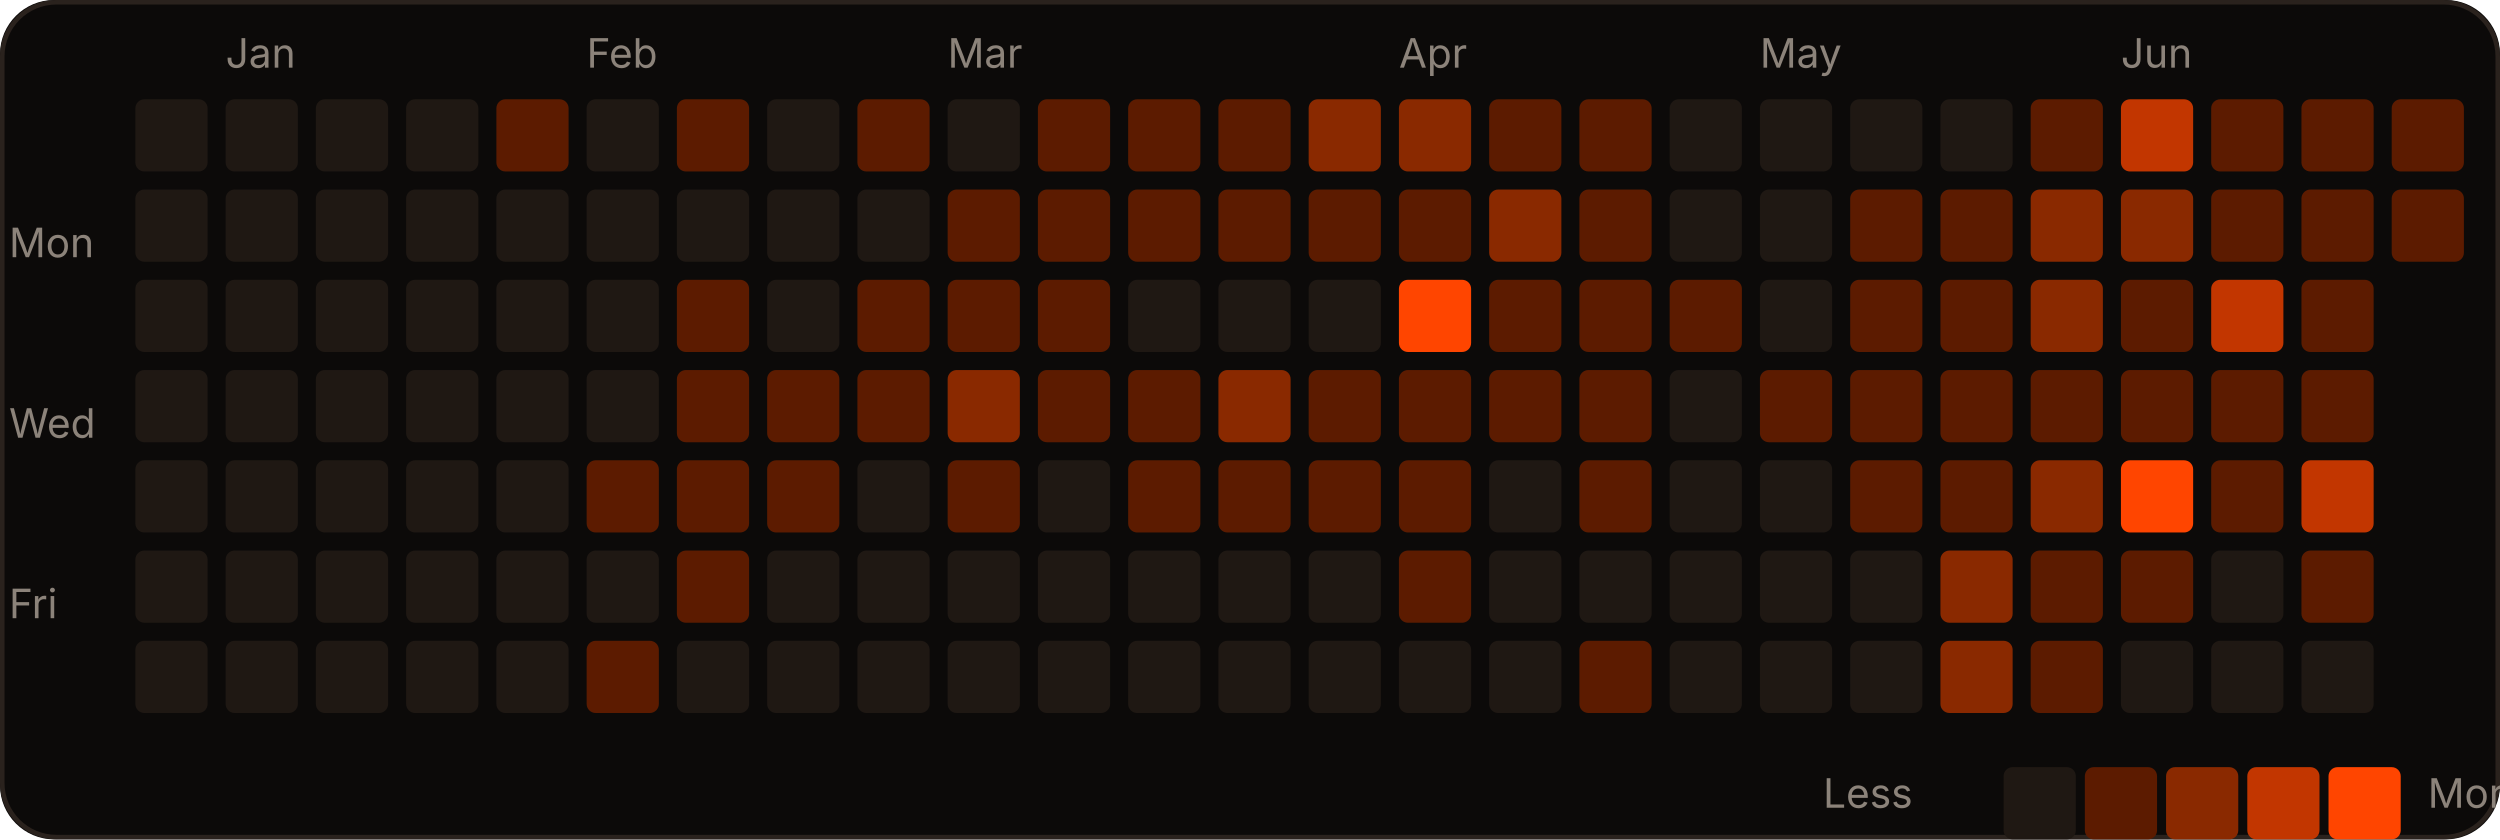
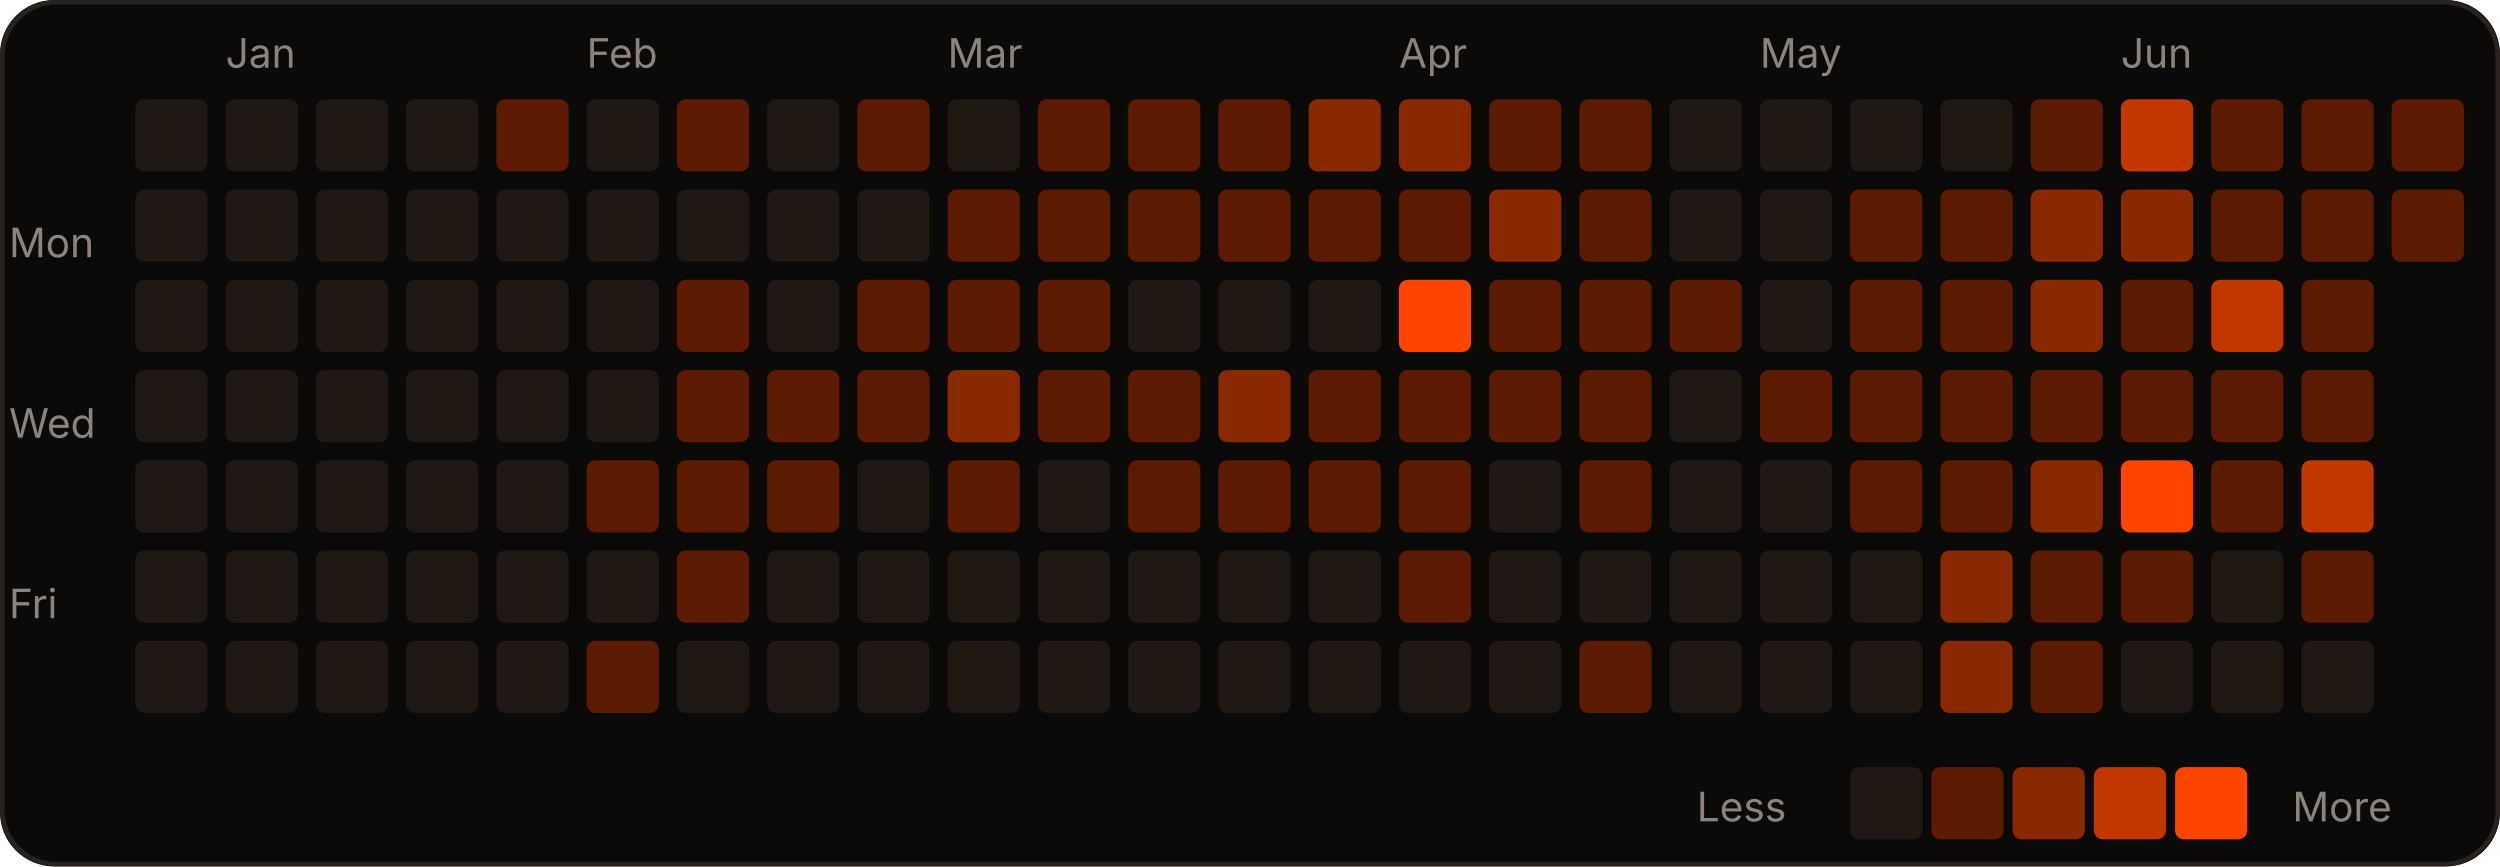
- <svg xmlns="http://www.w3.org/2000/svg" width="554" height="186" viewBox="0 0 554 186" role="img">
-   <rect width="554" height="186" rx="12" fill="#0c0a09" />
-   <rect x="0.5" y="0.5" width="553" height="185" rx="12" fill="none" stroke="#2a221d" />
+ <svg xmlns="http://www.w3.org/2000/svg" width="554" height="192" viewBox="0 0 554 192" role="img">
+   <rect width="554" height="192" rx="12" fill="#0c0a09" />
+   <rect x="0.5" y="0.5" width="553" height="191" rx="12" fill="none" stroke="#2a221d" />
  <text x="50" y="15" fill="#8c837a" font-size="9" font-family="-apple-system,Segoe UI,sans-serif">Jan</text>
  <text x="130" y="15" fill="#8c837a" font-size="9" font-family="-apple-system,Segoe UI,sans-serif">Feb</text>
  <text x="210" y="15" fill="#8c837a" font-size="9" font-family="-apple-system,Segoe UI,sans-serif">Mar</text>
  <text x="310" y="15" fill="#8c837a" font-size="9" font-family="-apple-system,Segoe UI,sans-serif">Apr</text>
  <text x="390" y="15" fill="#8c837a" font-size="9" font-family="-apple-system,Segoe UI,sans-serif">May</text>
  <text x="470" y="15" fill="#8c837a" font-size="9" font-family="-apple-system,Segoe UI,sans-serif">Jun</text>
  <text x="2" y="57" fill="#8c837a" font-size="9" font-family="-apple-system,Segoe UI,sans-serif">Mon</text>
  <text x="2" y="97" fill="#8c837a" font-size="9" font-family="-apple-system,Segoe UI,sans-serif">Wed</text>
  <text x="2" y="137" fill="#8c837a" font-size="9" font-family="-apple-system,Segoe UI,sans-serif">Fri</text>
  <rect x="30" y="22" width="16" height="16" rx="2" fill="#1f1813" />
  <rect x="30" y="42" width="16" height="16" rx="2" fill="#1f1813" />
  <rect x="30" y="62" width="16" height="16" rx="2" fill="#1f1813" />
  <rect x="30" y="82" width="16" height="16" rx="2" fill="#1f1813" />
  <rect x="30" y="102" width="16" height="16" rx="2" fill="#1f1813" />
  <rect x="30" y="122" width="16" height="16" rx="2" fill="#1f1813" />
  <rect x="30" y="142" width="16" height="16" rx="2" fill="#1f1813" />
  <rect x="50" y="22" width="16" height="16" rx="2" fill="#1f1813" />
  <rect x="50" y="42" width="16" height="16" rx="2" fill="#1f1813" />
  <rect x="50" y="62" width="16" height="16" rx="2" fill="#1f1813" />
  <rect x="50" y="82" width="16" height="16" rx="2" fill="#1f1813" />
  <rect x="50" y="102" width="16" height="16" rx="2" fill="#1f1813" />
  <rect x="50" y="122" width="16" height="16" rx="2" fill="#1f1813" />
  <rect x="50" y="142" width="16" height="16" rx="2" fill="#1f1813" />
  <rect x="70" y="22" width="16" height="16" rx="2" fill="#1f1813" />
  <rect x="70" y="42" width="16" height="16" rx="2" fill="#1f1813" />
  <rect x="70" y="62" width="16" height="16" rx="2" fill="#1f1813" />
  <rect x="70" y="82" width="16" height="16" rx="2" fill="#1f1813" />
  <rect x="70" y="102" width="16" height="16" rx="2" fill="#1f1813" />
  <rect x="70" y="122" width="16" height="16" rx="2" fill="#1f1813" />
  <rect x="70" y="142" width="16" height="16" rx="2" fill="#1f1813" />
  <rect x="90" y="22" width="16" height="16" rx="2" fill="#1f1813" />
  <rect x="90" y="42" width="16" height="16" rx="2" fill="#1f1813" />
  <rect x="90" y="62" width="16" height="16" rx="2" fill="#1f1813" />
  <rect x="90" y="82" width="16" height="16" rx="2" fill="#1f1813" />
  <rect x="90" y="102" width="16" height="16" rx="2" fill="#1f1813" />
  <rect x="90" y="122" width="16" height="16" rx="2" fill="#1f1813" />
  <rect x="90" y="142" width="16" height="16" rx="2" fill="#1f1813" />
  <rect x="110" y="22" width="16" height="16" rx="2" fill="#5c1b00" />
  <rect x="110" y="42" width="16" height="16" rx="2" fill="#1f1813" />
  <rect x="110" y="62" width="16" height="16" rx="2" fill="#1f1813" />
  <rect x="110" y="82" width="16" height="16" rx="2" fill="#1f1813" />
  <rect x="110" y="102" width="16" height="16" rx="2" fill="#1f1813" />
  <rect x="110" y="122" width="16" height="16" rx="2" fill="#1f1813" />
  <rect x="110" y="142" width="16" height="16" rx="2" fill="#1f1813" />
  <rect x="130" y="22" width="16" height="16" rx="2" fill="#1f1813" />
  <rect x="130" y="42" width="16" height="16" rx="2" fill="#1f1813" />
  <rect x="130" y="62" width="16" height="16" rx="2" fill="#1f1813" />
  <rect x="130" y="82" width="16" height="16" rx="2" fill="#1f1813" />
  <rect x="130" y="102" width="16" height="16" rx="2" fill="#5c1b00" />
  <rect x="130" y="122" width="16" height="16" rx="2" fill="#1f1813" />
  <rect x="130" y="142" width="16" height="16" rx="2" fill="#5c1b00" />
  <rect x="150" y="22" width="16" height="16" rx="2" fill="#5c1b00" />
  <rect x="150" y="42" width="16" height="16" rx="2" fill="#1f1813" />
  <rect x="150" y="62" width="16" height="16" rx="2" fill="#5c1b00" />
  <rect x="150" y="82" width="16" height="16" rx="2" fill="#5c1b00" />
  <rect x="150" y="102" width="16" height="16" rx="2" fill="#5c1b00" />
  <rect x="150" y="122" width="16" height="16" rx="2" fill="#5c1b00" />
  <rect x="150" y="142" width="16" height="16" rx="2" fill="#1f1813" />
  <rect x="170" y="22" width="16" height="16" rx="2" fill="#1f1813" />
  <rect x="170" y="42" width="16" height="16" rx="2" fill="#1f1813" />
  <rect x="170" y="62" width="16" height="16" rx="2" fill="#1f1813" />
  <rect x="170" y="82" width="16" height="16" rx="2" fill="#5c1b00" />
  <rect x="170" y="102" width="16" height="16" rx="2" fill="#5c1b00" />
  <rect x="170" y="122" width="16" height="16" rx="2" fill="#1f1813" />
  <rect x="170" y="142" width="16" height="16" rx="2" fill="#1f1813" />
  <rect x="190" y="22" width="16" height="16" rx="2" fill="#5c1b00" />
  <rect x="190" y="42" width="16" height="16" rx="2" fill="#1f1813" />
  <rect x="190" y="62" width="16" height="16" rx="2" fill="#5c1b00" />
  <rect x="190" y="82" width="16" height="16" rx="2" fill="#5c1b00" />
  <rect x="190" y="102" width="16" height="16" rx="2" fill="#1f1813" />
  <rect x="190" y="122" width="16" height="16" rx="2" fill="#1f1813" />
  <rect x="190" y="142" width="16" height="16" rx="2" fill="#1f1813" />
  <rect x="210" y="22" width="16" height="16" rx="2" fill="#1f1813" />
  <rect x="210" y="42" width="16" height="16" rx="2" fill="#5c1b00" />
  <rect x="210" y="62" width="16" height="16" rx="2" fill="#5c1b00" />
  <rect x="210" y="82" width="16" height="16" rx="2" fill="#8a2900" />
  <rect x="210" y="102" width="16" height="16" rx="2" fill="#5c1b00" />
  <rect x="210" y="122" width="16" height="16" rx="2" fill="#1f1813" />
  <rect x="210" y="142" width="16" height="16" rx="2" fill="#1f1813" />
  <rect x="230" y="22" width="16" height="16" rx="2" fill="#5c1b00" />
  <rect x="230" y="42" width="16" height="16" rx="2" fill="#5c1b00" />
  <rect x="230" y="62" width="16" height="16" rx="2" fill="#5c1b00" />
  <rect x="230" y="82" width="16" height="16" rx="2" fill="#5c1b00" />
  <rect x="230" y="102" width="16" height="16" rx="2" fill="#1f1813" />
  <rect x="230" y="122" width="16" height="16" rx="2" fill="#1f1813" />
  <rect x="230" y="142" width="16" height="16" rx="2" fill="#1f1813" />
  <rect x="250" y="22" width="16" height="16" rx="2" fill="#5c1b00" />
  <rect x="250" y="42" width="16" height="16" rx="2" fill="#5c1b00" />
  <rect x="250" y="62" width="16" height="16" rx="2" fill="#1f1813" />
  <rect x="250" y="82" width="16" height="16" rx="2" fill="#5c1b00" />
  <rect x="250" y="102" width="16" height="16" rx="2" fill="#5c1b00" />
  <rect x="250" y="122" width="16" height="16" rx="2" fill="#1f1813" />
  <rect x="250" y="142" width="16" height="16" rx="2" fill="#1f1813" />
  <rect x="270" y="22" width="16" height="16" rx="2" fill="#5c1b00" />
  <rect x="270" y="42" width="16" height="16" rx="2" fill="#5c1b00" />
  <rect x="270" y="62" width="16" height="16" rx="2" fill="#1f1813" />
  <rect x="270" y="82" width="16" height="16" rx="2" fill="#8a2900" />
  <rect x="270" y="102" width="16" height="16" rx="2" fill="#5c1b00" />
  <rect x="270" y="122" width="16" height="16" rx="2" fill="#1f1813" />
  <rect x="270" y="142" width="16" height="16" rx="2" fill="#1f1813" />
  <rect x="290" y="22" width="16" height="16" rx="2" fill="#8a2900" />
  <rect x="290" y="42" width="16" height="16" rx="2" fill="#5c1b00" />
  <rect x="290" y="62" width="16" height="16" rx="2" fill="#1f1813" />
  <rect x="290" y="82" width="16" height="16" rx="2" fill="#5c1b00" />
  <rect x="290" y="102" width="16" height="16" rx="2" fill="#5c1b00" />
  <rect x="290" y="122" width="16" height="16" rx="2" fill="#1f1813" />
  <rect x="290" y="142" width="16" height="16" rx="2" fill="#1f1813" />
  <rect x="310" y="22" width="16" height="16" rx="2" fill="#8a2900" />
  <rect x="310" y="42" width="16" height="16" rx="2" fill="#5c1b00" />
  <rect x="310" y="62" width="16" height="16" rx="2" fill="#FF4500" />
  <rect x="310" y="82" width="16" height="16" rx="2" fill="#5c1b00" />
  <rect x="310" y="102" width="16" height="16" rx="2" fill="#5c1b00" />
  <rect x="310" y="122" width="16" height="16" rx="2" fill="#5c1b00" />
  <rect x="310" y="142" width="16" height="16" rx="2" fill="#1f1813" />
  <rect x="330" y="22" width="16" height="16" rx="2" fill="#5c1b00" />
  <rect x="330" y="42" width="16" height="16" rx="2" fill="#8a2900" />
  <rect x="330" y="62" width="16" height="16" rx="2" fill="#5c1b00" />
  <rect x="330" y="82" width="16" height="16" rx="2" fill="#5c1b00" />
  <rect x="330" y="102" width="16" height="16" rx="2" fill="#1f1813" />
  <rect x="330" y="122" width="16" height="16" rx="2" fill="#1f1813" />
  <rect x="330" y="142" width="16" height="16" rx="2" fill="#1f1813" />
  <rect x="350" y="22" width="16" height="16" rx="2" fill="#5c1b00" />
  <rect x="350" y="42" width="16" height="16" rx="2" fill="#5c1b00" />
  <rect x="350" y="62" width="16" height="16" rx="2" fill="#5c1b00" />
  <rect x="350" y="82" width="16" height="16" rx="2" fill="#5c1b00" />
  <rect x="350" y="102" width="16" height="16" rx="2" fill="#5c1b00" />
  <rect x="350" y="122" width="16" height="16" rx="2" fill="#1f1813" />
  <rect x="350" y="142" width="16" height="16" rx="2" fill="#5c1b00" />
  <rect x="370" y="22" width="16" height="16" rx="2" fill="#1f1813" />
  <rect x="370" y="42" width="16" height="16" rx="2" fill="#1f1813" />
  <rect x="370" y="62" width="16" height="16" rx="2" fill="#5c1b00" />
  <rect x="370" y="82" width="16" height="16" rx="2" fill="#1f1813" />
  <rect x="370" y="102" width="16" height="16" rx="2" fill="#1f1813" />
  <rect x="370" y="122" width="16" height="16" rx="2" fill="#1f1813" />
  <rect x="370" y="142" width="16" height="16" rx="2" fill="#1f1813" />
  <rect x="390" y="22" width="16" height="16" rx="2" fill="#1f1813" />
  <rect x="390" y="42" width="16" height="16" rx="2" fill="#1f1813" />
  <rect x="390" y="62" width="16" height="16" rx="2" fill="#1f1813" />
  <rect x="390" y="82" width="16" height="16" rx="2" fill="#5c1b00" />
  <rect x="390" y="102" width="16" height="16" rx="2" fill="#1f1813" />
  <rect x="390" y="122" width="16" height="16" rx="2" fill="#1f1813" />
  <rect x="390" y="142" width="16" height="16" rx="2" fill="#1f1813" />
  <rect x="410" y="22" width="16" height="16" rx="2" fill="#1f1813" />
  <rect x="410" y="42" width="16" height="16" rx="2" fill="#5c1b00" />
  <rect x="410" y="62" width="16" height="16" rx="2" fill="#5c1b00" />
  <rect x="410" y="82" width="16" height="16" rx="2" fill="#5c1b00" />
  <rect x="410" y="102" width="16" height="16" rx="2" fill="#5c1b00" />
  <rect x="410" y="122" width="16" height="16" rx="2" fill="#1f1813" />
  <rect x="410" y="142" width="16" height="16" rx="2" fill="#1f1813" />
  <rect x="430" y="22" width="16" height="16" rx="2" fill="#1f1813" />
  <rect x="430" y="42" width="16" height="16" rx="2" fill="#5c1b00" />
  <rect x="430" y="62" width="16" height="16" rx="2" fill="#5c1b00" />
  <rect x="430" y="82" width="16" height="16" rx="2" fill="#5c1b00" />
  <rect x="430" y="102" width="16" height="16" rx="2" fill="#5c1b00" />
  <rect x="430" y="122" width="16" height="16" rx="2" fill="#8a2900" />
  <rect x="430" y="142" width="16" height="16" rx="2" fill="#8a2900" />
  <rect x="450" y="22" width="16" height="16" rx="2" fill="#5c1b00" />
  <rect x="450" y="42" width="16" height="16" rx="2" fill="#8a2900" />
  <rect x="450" y="62" width="16" height="16" rx="2" fill="#8a2900" />
  <rect x="450" y="82" width="16" height="16" rx="2" fill="#5c1b00" />
  <rect x="450" y="102" width="16" height="16" rx="2" fill="#8a2900" />
  <rect x="450" y="122" width="16" height="16" rx="2" fill="#5c1b00" />
  <rect x="450" y="142" width="16" height="16" rx="2" fill="#5c1b00" />
  <rect x="470" y="22" width="16" height="16" rx="2" fill="#c23600" />
  <rect x="470" y="42" width="16" height="16" rx="2" fill="#8a2900" />
  <rect x="470" y="62" width="16" height="16" rx="2" fill="#5c1b00" />
  <rect x="470" y="82" width="16" height="16" rx="2" fill="#5c1b00" />
  <rect x="470" y="102" width="16" height="16" rx="2" fill="#FF4500" />
  <rect x="470" y="122" width="16" height="16" rx="2" fill="#5c1b00" />
  <rect x="470" y="142" width="16" height="16" rx="2" fill="#1f1813" />
  <rect x="490" y="22" width="16" height="16" rx="2" fill="#5c1b00" />
  <rect x="490" y="42" width="16" height="16" rx="2" fill="#5c1b00" />
  <rect x="490" y="62" width="16" height="16" rx="2" fill="#c23600" />
  <rect x="490" y="82" width="16" height="16" rx="2" fill="#5c1b00" />
  <rect x="490" y="102" width="16" height="16" rx="2" fill="#5c1b00" />
  <rect x="490" y="122" width="16" height="16" rx="2" fill="#1f1813" />
  <rect x="490" y="142" width="16" height="16" rx="2" fill="#1f1813" />
  <rect x="510" y="22" width="16" height="16" rx="2" fill="#5c1b00" />
  <rect x="510" y="42" width="16" height="16" rx="2" fill="#5c1b00" />
  <rect x="510" y="62" width="16" height="16" rx="2" fill="#5c1b00" />
  <rect x="510" y="82" width="16" height="16" rx="2" fill="#5c1b00" />
  <rect x="510" y="102" width="16" height="16" rx="2" fill="#c23600" />
  <rect x="510" y="122" width="16" height="16" rx="2" fill="#5c1b00" />
  <rect x="510" y="142" width="16" height="16" rx="2" fill="#1f1813" />
  <rect x="530" y="22" width="16" height="16" rx="2" fill="#5c1b00" />
  <rect x="530" y="42" width="16" height="16" rx="2" fill="#5c1b00" />
-   <text x="404" y="179" fill="#8c837a" font-size="9" font-family="-apple-system,Segoe UI,sans-serif">Less</text>
-   <rect x="444" y="170" width="16" height="16" rx="2" fill="#1f1813" />
-   <rect x="462" y="170" width="16" height="16" rx="2" fill="#5c1b00" />
-   <rect x="480" y="170" width="16" height="16" rx="2" fill="#8a2900" />
-   <rect x="498" y="170" width="16" height="16" rx="2" fill="#c23600" />
-   <rect x="516" y="170" width="16" height="16" rx="2" fill="#FF4500" />
-   <text x="538" y="179" fill="#8c837a" font-size="9" font-family="-apple-system,Segoe UI,sans-serif">More</text>
+   <text x="376" y="182" fill="#8c837a" font-size="9" font-family="-apple-system,Segoe UI,sans-serif">Less</text>
+   <rect x="410" y="170" width="16" height="16" rx="2" fill="#1f1813" />
+   <rect x="428" y="170" width="16" height="16" rx="2" fill="#5c1b00" />
+   <rect x="446" y="170" width="16" height="16" rx="2" fill="#8a2900" />
+   <rect x="464" y="170" width="16" height="16" rx="2" fill="#c23600" />
+   <rect x="482" y="170" width="16" height="16" rx="2" fill="#FF4500" />
+   <text x="508" y="182" fill="#8c837a" font-size="9" font-family="-apple-system,Segoe UI,sans-serif">More</text>
</svg>
